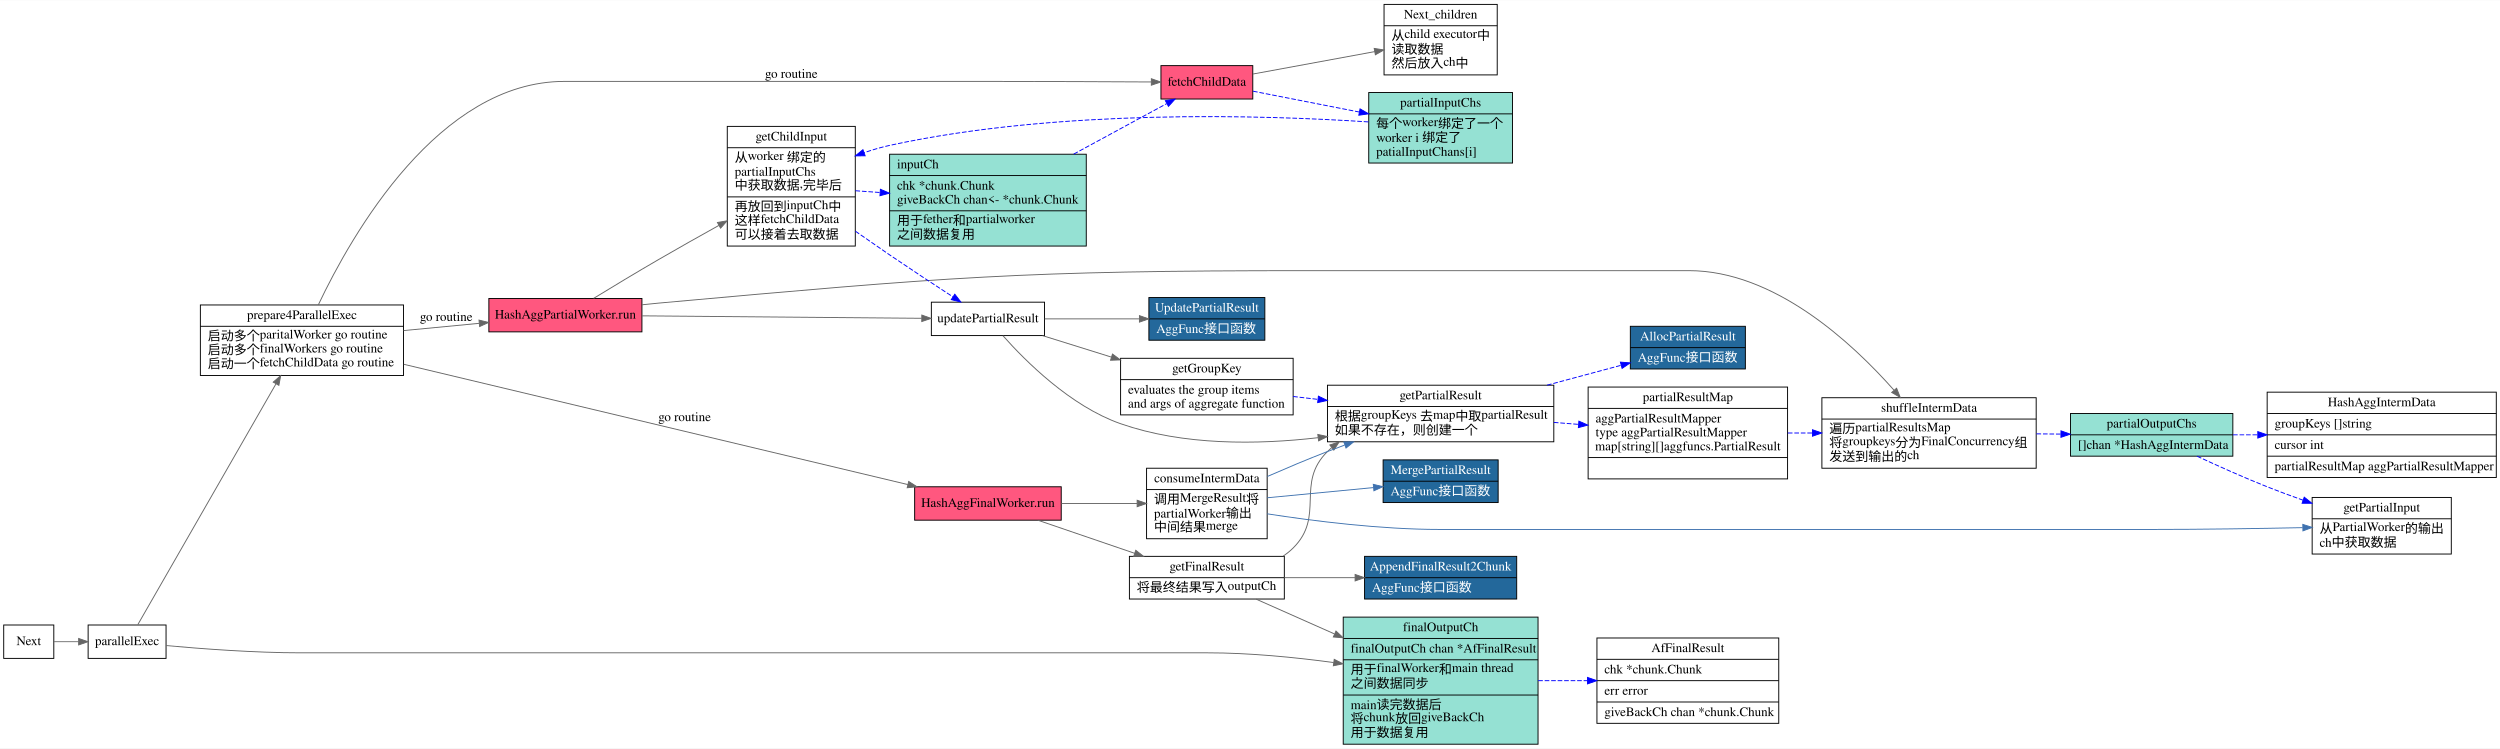
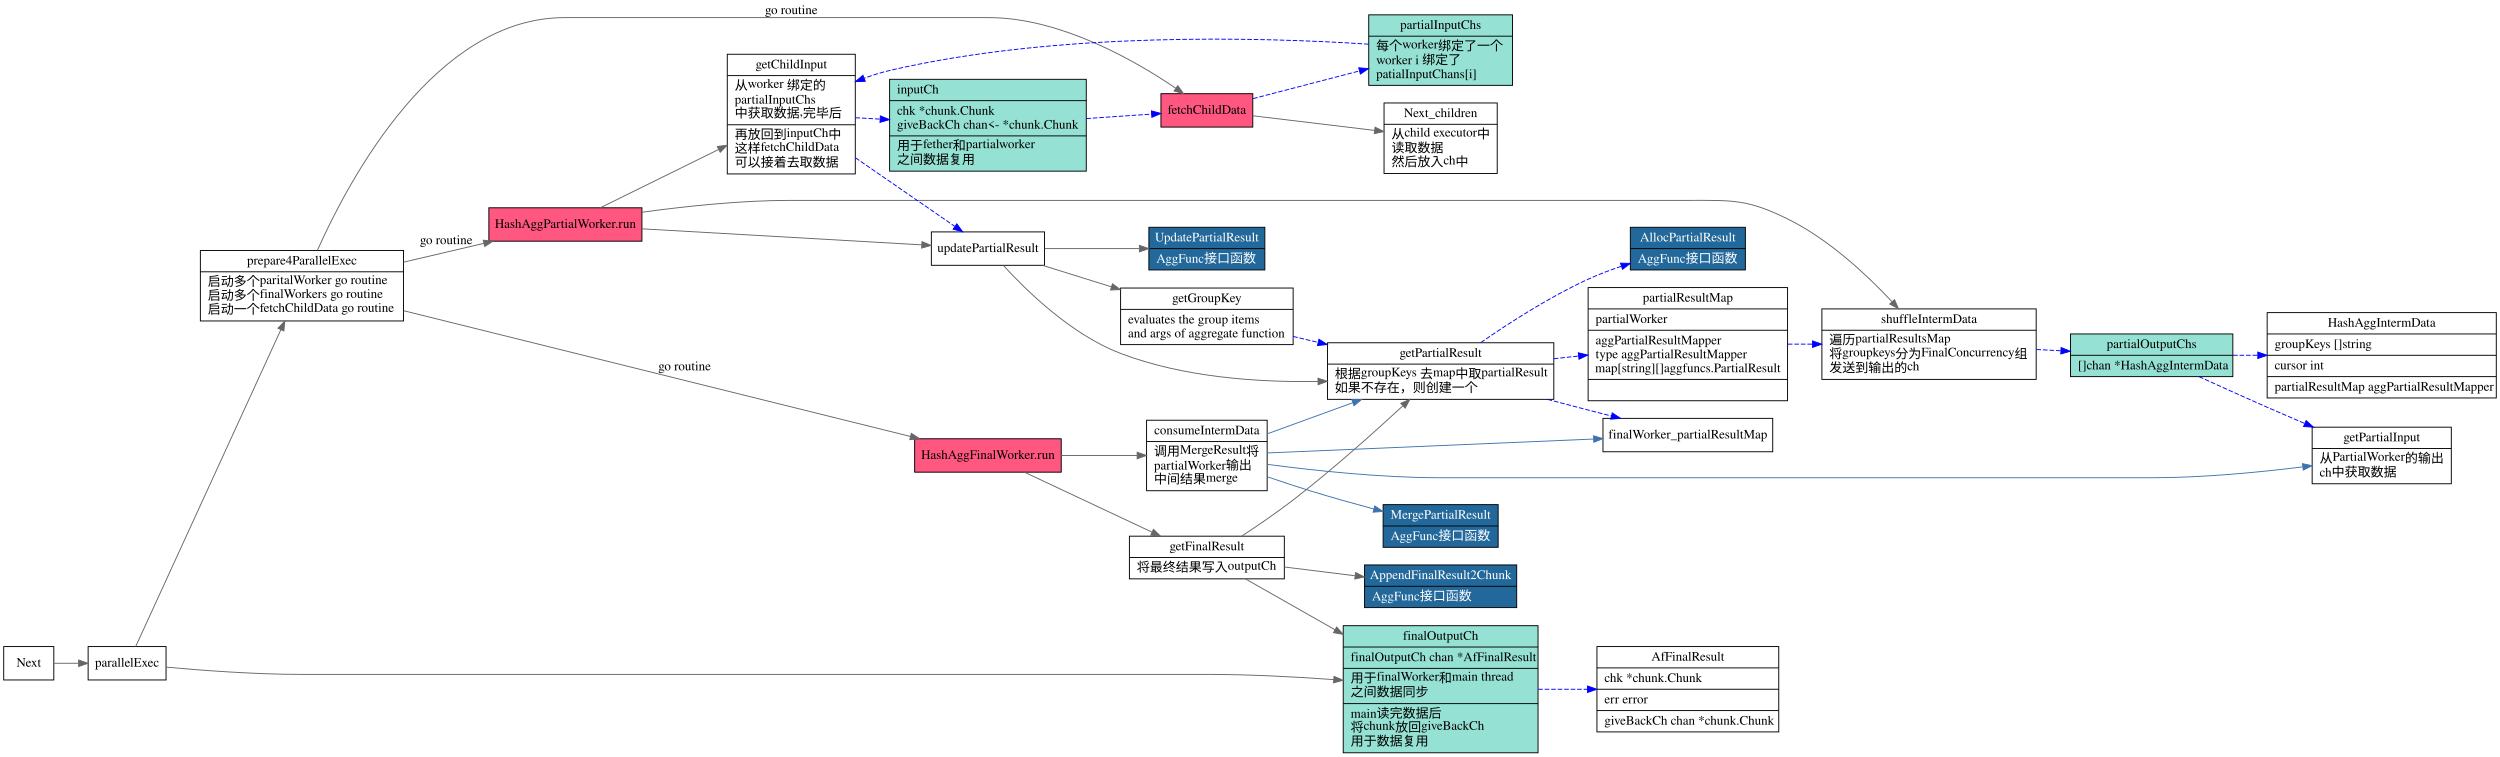
- <svg xmlns="http://www.w3.org/2000/svg" width="2695pt" height="807pt" viewBox="0.00 0.00 2695.00 806.50">
-   <g id="graph0" class="graph" transform="scale(1 1) rotate(0) translate(4 802.5)">
-     <polygon fill="white" stroke="transparent" points="-4,4 -4,-802.5 2691,-802.5 2691,4 -4,4" />
+ <svg xmlns="http://www.w3.org/2000/svg" width="2695pt" height="816pt" viewBox="0.00 0.00 2695.00 816.00">
+   <g id="graph0" class="graph" transform="scale(1 1) rotate(0) translate(4 812)">
+     <polygon fill="white" stroke="transparent" points="-4,4 -4,-812 2691,-812 2691,4 -4,4" />
    <g id="node1" class="node">
-       <polygon fill="#23689b" stroke="black" points="1234.5,-436 1234.5,-482 1359.5,-482 1359.5,-436 1234.5,-436" />
-       <text text-anchor="middle" x="1297" y="-466.8" font-family="Times,serif" font-size="14.00" fill="white">UpdatePartialResult</text>
-       <polyline fill="none" stroke="black" points="1234.5,-459 1359.5,-459 " />
-       <text text-anchor="start" x="1242.5" y="-443.8" font-family="Times,serif" font-size="14.00" fill="white">AggFunc接口函数</text>
+       <polygon fill="#23689b" stroke="black" points="1234.5,-521 1234.5,-567 1359.5,-567 1359.5,-521 1234.5,-521" />
+       <text text-anchor="middle" x="1297" y="-551.8" font-family="Times,serif" font-size="14.00" fill="white">UpdatePartialResult</text>
+       <polyline fill="none" stroke="black" points="1234.5,-544 1359.5,-544 " />
+       <text text-anchor="start" x="1242.5" y="-528.8" font-family="Times,serif" font-size="14.00" fill="white">AggFunc接口函数</text>
    </g>
    <g id="node2" class="node">
-       <polygon fill="#23689b" stroke="black" points="1753.5,-405 1753.5,-451 1877.5,-451 1877.5,-405 1753.5,-405" />
-       <text text-anchor="middle" x="1815.5" y="-435.8" font-family="Times,serif" font-size="14.00" fill="white">AllocPartialResult</text>
-       <polyline fill="none" stroke="black" points="1753.5,-428 1877.5,-428 " />
-       <text text-anchor="start" x="1761.5" y="-412.8" font-family="Times,serif" font-size="14.00" fill="white">AggFunc接口函数</text>
+       <polygon fill="#23689b" stroke="black" points="1753.5,-521 1753.5,-567 1877.5,-567 1877.5,-521 1753.5,-521" />
+       <text text-anchor="middle" x="1815.5" y="-551.8" font-family="Times,serif" font-size="14.00" fill="white">AllocPartialResult</text>
+       <polyline fill="none" stroke="black" points="1753.5,-544 1877.5,-544 " />
+       <text text-anchor="start" x="1761.5" y="-528.8" font-family="Times,serif" font-size="14.00" fill="white">AggFunc接口函数</text>
    </g>
    <g id="node3" class="node">
-       <polygon fill="#23689b" stroke="black" points="1487,-261 1487,-307 1611,-307 1611,-261 1487,-261" />
-       <text text-anchor="middle" x="1549" y="-291.8" font-family="Times,serif" font-size="14.00" fill="white">MergePartialResult</text>
-       <polyline fill="none" stroke="black" points="1487,-284 1611,-284 " />
-       <text text-anchor="start" x="1495" y="-268.8" font-family="Times,serif" font-size="14.00" fill="white">AggFunc接口函数</text>
+       <polygon fill="#23689b" stroke="black" points="1487,-222 1487,-268 1611,-268 1611,-222 1487,-222" />
+       <text text-anchor="middle" x="1549" y="-252.8" font-family="Times,serif" font-size="14.00" fill="white">MergePartialResult</text>
+       <polyline fill="none" stroke="black" points="1487,-245 1611,-245 " />
+       <text text-anchor="start" x="1495" y="-229.8" font-family="Times,serif" font-size="14.00" fill="white">AggFunc接口函数</text>
    </g>
    <g id="node4" class="node">
      <polygon fill="#23689b" stroke="black" points="1467,-157 1467,-203 1631,-203 1631,-157 1467,-157" />
      <text text-anchor="middle" x="1549" y="-187.8" font-family="Times,serif" font-size="14.00" fill="white">AppendFinalResult2Chunk</text>
      <polyline fill="none" stroke="black" points="1467,-180 1631,-180 " />
      <text text-anchor="start" x="1475" y="-164.8" font-family="Times,serif" font-size="14.00" fill="white">AggFunc接口函数</text>
    </g>
    <g id="node5" class="node">
-       <polygon fill="none" stroke="black" points="54,-129 0,-129 0,-93 54,-93 54,-129" />
-       <text text-anchor="middle" x="27" y="-107.3" font-family="Times,serif" font-size="14.00">Next</text>
+       <polygon fill="none" stroke="black" points="54,-115 0,-115 0,-79 54,-79 54,-115" />
+       <text text-anchor="middle" x="27" y="-93.3" font-family="Times,serif" font-size="14.00">Next</text>
    </g>
    <g id="node6" class="node">
-       <polygon fill="none" stroke="black" points="175,-129 91,-129 91,-93 175,-93 175,-129" />
-       <text text-anchor="middle" x="133" y="-107.3" font-family="Times,serif" font-size="14.00">parallelExec</text>
+       <polygon fill="none" stroke="black" points="175,-115 91,-115 91,-79 175,-79 175,-115" />
+       <text text-anchor="middle" x="133" y="-93.3" font-family="Times,serif" font-size="14.00">parallelExec</text>
    </g>
    <g id="edge1" class="edge">
-       <path fill="none" stroke="#666666" d="M54.24,-111C62.29,-111 71.43,-111 80.55,-111" />
-       <polygon fill="#666666" stroke="#666666" points="80.78,-114.5 90.78,-111 80.78,-107.5 80.78,-114.5" />
+       <path fill="none" stroke="#666666" d="M54.24,-97C62.29,-97 71.43,-97 80.55,-97" />
+       <polygon fill="#666666" stroke="#666666" points="80.78,-100.5 90.78,-97 80.78,-93.5 80.78,-100.5" />
    </g>
    <g id="node7" class="node">
-       <polygon fill="none" stroke="black" points="212,-398 212,-474 431,-474 431,-398 212,-398" />
-       <text text-anchor="middle" x="321.5" y="-458.8" font-family="Times,serif" font-size="14.00">prepare4ParallelExec</text>
-       <polyline fill="none" stroke="black" points="212,-451 431,-451 " />
-       <text text-anchor="start" x="220" y="-435.8" font-family="Times,serif" font-size="14.00">启动多个paritalWorker go routine</text>
-       <text text-anchor="start" x="220" y="-420.8" font-family="Times,serif" font-size="14.00"> 启动多个finalWorkers go routine</text>
-       <text text-anchor="start" x="220" y="-405.8" font-family="Times,serif" font-size="14.00"> 启动一个fetchChildData go routine</text>
+       <polygon fill="none" stroke="black" points="212,-466 212,-542 431,-542 431,-466 212,-466" />
+       <text text-anchor="middle" x="321.5" y="-526.8" font-family="Times,serif" font-size="14.00">prepare4ParallelExec</text>
+       <polyline fill="none" stroke="black" points="212,-519 431,-519 " />
+       <text text-anchor="start" x="220" y="-503.8" font-family="Times,serif" font-size="14.00">启动多个paritalWorker go routine</text>
+       <text text-anchor="start" x="220" y="-488.8" font-family="Times,serif" font-size="14.00"> 启动多个finalWorkers go routine</text>
+       <text text-anchor="start" x="220" y="-473.8" font-family="Times,serif" font-size="14.00"> 启动一个fetchChildData go routine</text>
    </g>
    <g id="edge2" class="edge">
-       <path fill="none" stroke="#666666" d="M144.56,-129.4C172.94,-178.85 251.51,-315.77 293.39,-388.76" />
-       <polygon fill="#666666" stroke="#666666" points="290.54,-390.83 298.56,-397.76 296.62,-387.35 290.54,-390.83" />
+       <path fill="none" stroke="#666666" d="M142.25,-115.01C169.56,-174.6 257.54,-366.61 298.79,-456.62" />
+       <polygon fill="#666666" stroke="#666666" points="295.64,-458.14 302.99,-465.78 302,-455.23 295.64,-458.14" />
    </g>
    <g id="node8" class="node">
      <polygon fill="#95e1d3" stroke="black" points="1444,-0.5 1444,-137.5 1654,-137.5 1654,-0.5 1444,-0.5" />
      <text text-anchor="middle" x="1549" y="-122.3" font-family="Times,serif" font-size="14.00">finalOutputCh</text>
      <polyline fill="none" stroke="black" points="1444,-114.5 1654,-114.5 " />
      <text text-anchor="start" x="1452" y="-99.3" font-family="Times,serif" font-size="14.00">finalOutputCh chan *AfFinalResult</text>
      <polyline fill="none" stroke="black" points="1444,-91.5 1654,-91.5 " />
      <text text-anchor="start" x="1452" y="-76.3" font-family="Times,serif" font-size="14.00">用于finalWorker和main thread</text>
      <text text-anchor="start" x="1452" y="-61.3" font-family="Times,serif" font-size="14.00"> 之间数据同步</text>
      <polyline fill="none" stroke="black" points="1444,-53.5 1654,-53.5 " />
      <text text-anchor="start" x="1452" y="-38.3" font-family="Times,serif" font-size="14.00">main读完数据后</text>
      <text text-anchor="start" x="1452" y="-23.3" font-family="Times,serif" font-size="14.00"> 将chunk放回giveBackCh</text>
      <text text-anchor="start" x="1452" y="-8.3" font-family="Times,serif" font-size="14.00"> 用于数据复用</text>
    </g>
    <g id="edge3" class="edge">
-       <path fill="none" stroke="#666666" d="M175.06,-106.84C212.82,-103.37 270.37,-99 320.5,-99 320.5,-99 320.5,-99 1298,-99 1342.52,-99 1391.18,-94.25 1433.64,-88.54" />
-       <polygon fill="#666666" stroke="#666666" points="1434.3,-91.98 1443.73,-87.14 1433.34,-85.04 1434.3,-91.98" />
+       <path fill="none" stroke="#666666" d="M175.06,-92.84C212.82,-89.37 270.37,-85 320.5,-85 320.5,-85 320.5,-85 1298,-85 1342.39,-85 1391.12,-82.46 1433.68,-79.4" />
+       <polygon fill="#666666" stroke="#666666" points="1434.08,-82.88 1443.79,-78.65 1433.56,-75.9 1434.08,-82.88" />
    </g>
    <g id="node9" class="node">
-       <polygon fill="#ff577f" stroke="black" points="523,-445 523,-481 688,-481 688,-445 523,-445" />
-       <text text-anchor="middle" x="605.5" y="-459.3" font-family="Times,serif" font-size="14.00">HashAggPartialWorker.run</text>
+       <polygon fill="#ff577f" stroke="black" points="523,-552 523,-588 688,-588 688,-552 523,-552" />
+       <text text-anchor="middle" x="605.5" y="-566.3" font-family="Times,serif" font-size="14.00">HashAggPartialWorker.run</text>
    </g>
    <g id="edge4" class="edge">
-       <path fill="none" stroke="#666666" d="M431.13,-446.4C457.97,-448.97 486.47,-451.7 512.45,-454.19" />
-       <polygon fill="#666666" stroke="#666666" points="512.36,-457.69 522.65,-455.16 513.03,-450.73 512.36,-457.69" />
-       <text text-anchor="middle" x="477" y="-456.8" font-family="Times,serif" font-size="14.00">go routine</text>
+       <path fill="none" stroke="#666666" d="M431.13,-529.42C459.73,-536.12 490.21,-543.25 517.51,-549.64" />
+       <polygon fill="#666666" stroke="#666666" points="516.89,-553.09 527.42,-551.96 518.48,-546.27 516.89,-553.09" />
+       <text text-anchor="middle" x="477" y="-548.8" font-family="Times,serif" font-size="14.00">go routine</text>
    </g>
    <g id="node10" class="node">
-       <polygon fill="#ff577f" stroke="black" points="982,-242 982,-278 1140,-278 1140,-242 982,-242" />
-       <text text-anchor="middle" x="1061" y="-256.3" font-family="Times,serif" font-size="14.00">HashAggFinalWorker.run</text>
+       <polygon fill="#ff577f" stroke="black" points="982,-303 982,-339 1140,-339 1140,-303 982,-303" />
+       <text text-anchor="middle" x="1061" y="-317.3" font-family="Times,serif" font-size="14.00">HashAggFinalWorker.run</text>
    </g>
    <g id="edge5" class="edge">
-       <path fill="none" stroke="#666666" d="M431.32,-410.03C579.08,-374.77 840.13,-312.47 974.62,-280.38" />
-       <polygon fill="#666666" stroke="#666666" points="975.56,-283.75 984.48,-278.02 973.94,-276.94 975.56,-283.75" />
-       <text text-anchor="middle" x="734" y="-348.8" font-family="Times,serif" font-size="14.00">go routine</text>
+       <path fill="none" stroke="#666666" d="M431.32,-477C580.15,-440.07 843.93,-374.61 977.54,-341.46" />
+       <polygon fill="#666666" stroke="#666666" points="978.45,-344.84 987.32,-339.04 976.77,-338.05 978.45,-344.84" />
+       <text text-anchor="middle" x="734" y="-412.8" font-family="Times,serif" font-size="14.00">go routine</text>
    </g>
    <g id="node11" class="node">
-       <polygon fill="#ff577f" stroke="black" points="1247.5,-696 1247.5,-732 1346.5,-732 1346.5,-696 1247.5,-696" />
-       <text text-anchor="middle" x="1297" y="-710.3" font-family="Times,serif" font-size="14.00">fetchChildData</text>
+       <polygon fill="#ff577f" stroke="black" points="1247.5,-675 1247.5,-711 1346.5,-711 1346.5,-675 1247.5,-675" />
+       <text text-anchor="middle" x="1297" y="-689.3" font-family="Times,serif" font-size="14.00">fetchChildData</text>
    </g>
    <g id="edge6" class="edge">
-       <path fill="none" stroke="#666666" d="M339.19,-474.21C375.45,-550.62 469.17,-715 604.5,-715 604.5,-715 604.5,-715 1062,-715 1121.61,-715 1189.76,-714.67 1237.08,-714.39" />
-       <polygon fill="#666666" stroke="#666666" points="1237.17,-717.89 1247.15,-714.33 1237.13,-710.89 1237.17,-717.89" />
-       <text text-anchor="middle" x="849" y="-718.8" font-family="Times,serif" font-size="14.00">go routine</text>
-     </g>
-     <g id="node24" class="node">
+       <path fill="none" stroke="#666666" d="M338.12,-542.08C373.15,-620.55 465.87,-793 604.5,-793 604.5,-793 604.5,-793 1062,-793 1139.08,-793 1219.79,-746.55 1263.38,-716.96" />
+       <polygon fill="#666666" stroke="#666666" points="1265.61,-719.68 1271.84,-711.11 1261.63,-713.92 1265.61,-719.68" />
+       <text text-anchor="middle" x="849" y="-796.8" font-family="Times,serif" font-size="14.00">go routine</text>
+     </g>
+     <g id="node25" class="node">
      <polygon fill="none" stroke="black" points="1717.5,-23 1717.5,-115 1913.5,-115 1913.5,-23 1717.5,-23" />
      <text text-anchor="middle" x="1815.5" y="-99.8" font-family="Times,serif" font-size="14.00">AfFinalResult</text>
      <polyline fill="none" stroke="black" points="1717.5,-92 1913.5,-92 " />
      <text text-anchor="start" x="1725.5" y="-76.8" font-family="Times,serif" font-size="14.00">chk *chunk.Chunk</text>
      <polyline fill="none" stroke="black" points="1717.5,-69 1913.5,-69 " />
      <text text-anchor="start" x="1725.5" y="-53.8" font-family="Times,serif" font-size="14.00">err error</text>
      <polyline fill="none" stroke="black" points="1717.5,-46 1913.5,-46 " />
      <text text-anchor="start" x="1725.5" y="-30.8" font-family="Times,serif" font-size="14.00">giveBackCh chan *chunk.Chunk</text>
    </g>
-     <g id="edge25" class="edge">
+     <g id="edge27" class="edge">
      <path fill="none" stroke="blue" stroke-dasharray="5,2" d="M1654.16,-69C1671.56,-69 1689.64,-69 1707.12,-69" />
      <polygon fill="blue" stroke="blue" points="1707.34,-72.5 1717.34,-69 1707.34,-65.5 1707.34,-72.5" />
    </g>
+     <g id="node17" class="node">
+       <polygon fill="none" stroke="black" points="1960,-403 1960,-479 2191,-479 2191,-403 1960,-403" />
+       <text text-anchor="middle" x="2075.5" y="-463.8" font-family="Times,serif" font-size="14.00">shuffleIntermData</text>
+       <polyline fill="none" stroke="black" points="1960,-456 2191,-456 " />
+       <text text-anchor="start" x="1968" y="-440.8" font-family="Times,serif" font-size="14.00">遍历partialResultsMap</text>
+       <text text-anchor="start" x="1968" y="-425.8" font-family="Times,serif" font-size="14.00"> 将groupkeys分为FinalConcurrency组</text>
+       <text text-anchor="start" x="1968" y="-410.8" font-family="Times,serif" font-size="14.00"> 发送到输出的ch</text>
+     </g>
+     <g id="edge17" class="edge">
+       <path fill="none" stroke="#666666" d="M688.14,-583.19C734.83,-589.63 794.55,-596 848,-596 848,-596 848,-596 1816.5,-596 1864.66,-596 1879.78,-597.24 1923,-576 1966.72,-554.51 2007.41,-516.85 2035.59,-486.76" />
+       <polygon fill="#666666" stroke="#666666" points="2038.28,-489.01 2042.48,-479.28 2033.13,-484.26 2038.28,-489.01" />
+     </g>
+     <g id="node19" class="node">
+       <polygon fill="none" stroke="black" points="780,-624.5 780,-753.5 918,-753.5 918,-624.5 780,-624.5" />
+       <text text-anchor="middle" x="849" y="-738.3" font-family="Times,serif" font-size="14.00">getChildInput</text>
+       <polyline fill="none" stroke="black" points="780,-730.5 918,-730.5 " />
+       <text text-anchor="start" x="788" y="-715.3" font-family="Times,serif" font-size="14.00">从worker 绑定的</text>
+       <text text-anchor="start" x="788" y="-700.3" font-family="Times,serif" font-size="14.00"> partialInputChs</text>
+       <text text-anchor="start" x="788" y="-685.3" font-family="Times,serif" font-size="14.00"> 中获取数据,完毕后</text>
+       <polyline fill="none" stroke="black" points="780,-677.5 918,-677.5 " />
+       <text text-anchor="start" x="788" y="-662.3" font-family="Times,serif" font-size="14.00">再放回到inputCh中</text>
+       <text text-anchor="start" x="788" y="-647.3" font-family="Times,serif" font-size="14.00"> 这样fetchChildData</text>
+       <text text-anchor="start" x="788" y="-632.3" font-family="Times,serif" font-size="14.00"> 可以接着去取数据</text>
+     </g>
+     <g id="edge18" class="edge">
+       <path fill="none" stroke="#666666" d="M643.18,-588.07C676.93,-604.71 728.09,-629.91 770.83,-650.97" />
+       <polygon fill="#666666" stroke="#666666" points="769.29,-654.12 779.81,-655.4 772.39,-647.84 769.29,-654.12" />
+     </g>
+     <g id="node20" class="node">
+       <polygon fill="none" stroke="black" points="1122,-562 1000,-562 1000,-526 1122,-526 1122,-562" />
+       <text text-anchor="middle" x="1061" y="-540.3" font-family="Times,serif" font-size="14.00">updatePartialResult</text>
+     </g>
+     <g id="edge19" class="edge">
+       <path fill="none" stroke="#666666" d="M688.1,-565.32C774.06,-560.39 908.03,-552.71 989.54,-548.04" />
+       <polygon fill="#666666" stroke="#666666" points="989.92,-551.52 999.7,-547.46 989.52,-544.54 989.92,-551.52" />
+     </g>
+     <g id="node14" class="node">
+       <polygon fill="none" stroke="black" points="1213.5,-188 1213.5,-234 1380.5,-234 1380.5,-188 1213.5,-188" />
+       <text text-anchor="middle" x="1297" y="-218.8" font-family="Times,serif" font-size="14.00">getFinalResult</text>
+       <polyline fill="none" stroke="black" points="1213.5,-211 1380.5,-211 " />
+       <text text-anchor="start" x="1221.5" y="-195.8" font-family="Times,serif" font-size="14.00">将最终结果写入outputCh</text>
+     </g>
+     <g id="edge7" class="edge">
+       <path fill="none" stroke="#666666" d="M1100.38,-302.96C1137.7,-285.41 1194.9,-258.53 1237.82,-238.35" />
+       <polygon fill="#666666" stroke="#666666" points="1239.46,-241.44 1247.02,-234.02 1236.49,-235.11 1239.46,-241.44" />
+     </g>
+     <g id="node15" class="node">
+       <polygon fill="none" stroke="black" points="1232,-283 1232,-359 1362,-359 1362,-283 1232,-283" />
+       <text text-anchor="middle" x="1297" y="-343.8" font-family="Times,serif" font-size="14.00">consumeIntermData</text>
+       <polyline fill="none" stroke="black" points="1232,-336 1362,-336 " />
+       <text text-anchor="start" x="1240" y="-320.8" font-family="Times,serif" font-size="14.00">调用MergeResult将</text>
+       <text text-anchor="start" x="1240" y="-305.8" font-family="Times,serif" font-size="14.00"> partialWorker输出</text>
+       <text text-anchor="start" x="1240" y="-290.8" font-family="Times,serif" font-size="14.00"> 中间结果merge</text>
+     </g>
+     <g id="edge8" class="edge">
+       <path fill="none" stroke="#666666" d="M1140.24,-321C1166.52,-321 1195.73,-321 1221.69,-321" />
+       <polygon fill="#666666" stroke="#666666" points="1221.85,-324.5 1231.85,-321 1221.85,-317.5 1221.85,-324.5" />
+     </g>
+     <g id="node18" class="node">
+       <polygon fill="none" stroke="black" points="1488,-625 1488,-701 1610,-701 1610,-625 1488,-625" />
+       <text text-anchor="middle" x="1549" y="-685.8" font-family="Times,serif" font-size="14.00">Next_children</text>
+       <polyline fill="none" stroke="black" points="1488,-678 1610,-678 " />
+       <text text-anchor="start" x="1496" y="-662.8" font-family="Times,serif" font-size="14.00">从child executor中</text>
+       <text text-anchor="start" x="1496" y="-647.8" font-family="Times,serif" font-size="14.00"> 读取数据</text>
+       <text text-anchor="start" x="1496" y="-632.8" font-family="Times,serif" font-size="14.00"> 然后放入ch中</text>
+     </g>
+     <g id="edge16" class="edge">
+       <path fill="none" stroke="#666666" d="M1346.8,-687.14C1384.08,-682.67 1435.99,-676.44 1477.74,-671.43" />
+       <polygon fill="#666666" stroke="#666666" points="1478.33,-674.89 1487.85,-670.22 1477.5,-667.94 1478.33,-674.89" />
+     </g>
+     <g id="node24" class="node">
+       <polygon fill="#95e1d3" stroke="black" points="1471.5,-720 1471.5,-796 1626.5,-796 1626.5,-720 1471.5,-720" />
+       <text text-anchor="middle" x="1549" y="-780.8" font-family="Times,serif" font-size="14.00">partialInputChs</text>
+       <polyline fill="none" stroke="black" points="1471.5,-773 1626.5,-773 " />
+       <text text-anchor="start" x="1479.5" y="-757.8" font-family="Times,serif" font-size="14.00">每个worker绑定了一个</text>
+       <text text-anchor="start" x="1479.5" y="-742.8" font-family="Times,serif" font-size="14.00"> worker i 绑定了</text>
+       <text text-anchor="start" x="1479.5" y="-727.8" font-family="Times,serif" font-size="14.00"> patialInputChans[i]</text>
+     </g>
+     <g id="edge29" class="edge">
+       <path fill="none" stroke="blue" stroke-dasharray="5,2" d="M1346.8,-705.69C1379.28,-714.13 1422.86,-725.46 1461.15,-735.42" />
+       <polygon fill="blue" stroke="blue" points="1460.72,-738.92 1471.28,-738.05 1462.48,-732.15 1460.72,-738.92" />
+     </g>
+     <g id="node12" class="node">
+       <polygon fill="none" stroke="black" points="2488.5,-290.5 2488.5,-351.5 2638.5,-351.5 2638.5,-290.5 2488.5,-290.5" />
+       <text text-anchor="middle" x="2563.5" y="-336.3" font-family="Times,serif" font-size="14.00">getPartialInput</text>
+       <polyline fill="none" stroke="black" points="2488.5,-328.5 2638.5,-328.5 " />
+       <text text-anchor="start" x="2496.5" y="-313.3" font-family="Times,serif" font-size="14.00">从PartialWorker的输出</text>
+       <text text-anchor="start" x="2496.5" y="-298.3" font-family="Times,serif" font-size="14.00"> ch中获取数据</text>
+     </g>
+     <g id="node13" class="node">
+       <polygon fill="none" stroke="black" points="1427,-381.5 1427,-442.5 1671,-442.5 1671,-381.5 1427,-381.5" />
+       <text text-anchor="middle" x="1549" y="-427.3" font-family="Times,serif" font-size="14.00">getPartialResult</text>
+       <polyline fill="none" stroke="black" points="1427,-419.5 1671,-419.5 " />
+       <text text-anchor="start" x="1435" y="-404.3" font-family="Times,serif" font-size="14.00">根据groupKeys 去map中取partialResult</text>
+       <text text-anchor="start" x="1435" y="-389.3" font-family="Times,serif" font-size="14.00"> 如果不存在，则创建一个</text>
+     </g>
+     <g id="edge24" class="edge">
+       <path fill="none" stroke="blue" stroke-dasharray="5,2" d="M1592.22,-442.69C1623.11,-464.07 1666.66,-492.04 1708,-511 1719.31,-516.19 1731.66,-520.86 1743.82,-524.93" />
+       <polygon fill="blue" stroke="blue" points="1742.9,-528.32 1753.5,-528.07 1745.07,-521.66 1742.9,-528.32" />
+     </g>
    <g id="node16" class="node">
-       <polygon fill="none" stroke="black" points="1960,-298 1960,-374 2191,-374 2191,-298 1960,-298" />
-       <text text-anchor="middle" x="2075.5" y="-358.8" font-family="Times,serif" font-size="14.00">shuffleIntermData</text>
-       <polyline fill="none" stroke="black" points="1960,-351 2191,-351 " />
-       <text text-anchor="start" x="1968" y="-335.8" font-family="Times,serif" font-size="14.00">遍历partialResultsMap</text>
-       <text text-anchor="start" x="1968" y="-320.8" font-family="Times,serif" font-size="14.00"> 将groupkeys分为FinalConcurrency组</text>
-       <text text-anchor="start" x="1968" y="-305.8" font-family="Times,serif" font-size="14.00"> 发送到输出的ch</text>
-     </g>
-     <g id="edge16" class="edge">
-       <path fill="none" stroke="#666666" d="M688.16,-474.2C694.19,-474.87 700.19,-475.48 706,-476 1017.13,-504.04 1095.61,-511 1408,-511 1408,-511 1408,-511 1816.5,-511 1908.39,-511 1991.88,-434.02 2037.69,-382.18" />
-       <polygon fill="#666666" stroke="#666666" points="2040.53,-384.25 2044.44,-374.4 2035.24,-379.66 2040.53,-384.25" />
-     </g>
-     <g id="node18" class="node">
-       <polygon fill="none" stroke="black" points="780,-537.5 780,-666.5 918,-666.5 918,-537.5 780,-537.5" />
-       <text text-anchor="middle" x="849" y="-651.3" font-family="Times,serif" font-size="14.00">getChildInput</text>
-       <polyline fill="none" stroke="black" points="780,-643.5 918,-643.5 " />
-       <text text-anchor="start" x="788" y="-628.3" font-family="Times,serif" font-size="14.00">从worker 绑定的</text>
-       <text text-anchor="start" x="788" y="-613.3" font-family="Times,serif" font-size="14.00"> partialInputChs</text>
-       <text text-anchor="start" x="788" y="-598.3" font-family="Times,serif" font-size="14.00"> 中获取数据,完毕后</text>
-       <polyline fill="none" stroke="black" points="780,-590.5 918,-590.5 " />
-       <text text-anchor="start" x="788" y="-575.3" font-family="Times,serif" font-size="14.00">再放回到inputCh中</text>
-       <text text-anchor="start" x="788" y="-560.3" font-family="Times,serif" font-size="14.00"> 这样fetchChildData</text>
-       <text text-anchor="start" x="788" y="-545.3" font-family="Times,serif" font-size="14.00"> 可以接着去取数据</text>
-     </g>
-     <g id="edge17" class="edge">
-       <path fill="none" stroke="#666666" d="M635.95,-481.12C655.67,-493.17 682.26,-509.25 706,-523 726.93,-535.13 749.77,-548 770.9,-559.75" />
-       <polygon fill="#666666" stroke="#666666" points="769.39,-562.91 779.83,-564.71 772.79,-556.79 769.39,-562.91" />
-     </g>
-     <g id="node19" class="node">
-       <polygon fill="none" stroke="black" points="1122,-477 1000,-477 1000,-441 1122,-441 1122,-477" />
-       <text text-anchor="middle" x="1061" y="-455.3" font-family="Times,serif" font-size="14.00">updatePartialResult</text>
-     </g>
-     <g id="edge18" class="edge">
-       <path fill="none" stroke="#666666" d="M688.1,-462.28C774.06,-461.52 908.03,-460.34 989.54,-459.62" />
-       <polygon fill="#666666" stroke="#666666" points="989.73,-463.12 999.7,-459.53 989.67,-456.12 989.73,-463.12" />
-     </g>
-     <g id="node14" class="node">
-       <polygon fill="none" stroke="black" points="1213.5,-157 1213.5,-203 1380.5,-203 1380.5,-157 1213.5,-157" />
-       <text text-anchor="middle" x="1297" y="-187.8" font-family="Times,serif" font-size="14.00">getFinalResult</text>
-       <polyline fill="none" stroke="black" points="1213.5,-180 1380.5,-180 " />
-       <text text-anchor="start" x="1221.5" y="-164.8" font-family="Times,serif" font-size="14.00">将最终结果写入outputCh</text>
-     </g>
-     <g id="edge7" class="edge">
-       <path fill="none" stroke="#666666" d="M1114.81,-241.95C1145.61,-231.42 1185.01,-217.95 1219.2,-206.26" />
-       <polygon fill="#666666" stroke="#666666" points="1220.36,-209.56 1228.69,-203.01 1218.1,-202.93 1220.36,-209.56" />
-     </g>
-     <g id="node15" class="node">
-       <polygon fill="none" stroke="black" points="1232,-222 1232,-298 1362,-298 1362,-222 1232,-222" />
-       <text text-anchor="middle" x="1297" y="-282.8" font-family="Times,serif" font-size="14.00">consumeIntermData</text>
-       <polyline fill="none" stroke="black" points="1232,-275 1362,-275 " />
-       <text text-anchor="start" x="1240" y="-259.8" font-family="Times,serif" font-size="14.00">调用MergeResult将</text>
-       <text text-anchor="start" x="1240" y="-244.8" font-family="Times,serif" font-size="14.00"> partialWorker输出</text>
-       <text text-anchor="start" x="1240" y="-229.8" font-family="Times,serif" font-size="14.00"> 中间结果merge</text>
-     </g>
-     <g id="edge8" class="edge">
-       <path fill="none" stroke="#666666" d="M1140.24,-260C1166.52,-260 1195.73,-260 1221.69,-260" />
-       <polygon fill="#666666" stroke="#666666" points="1221.85,-263.5 1231.85,-260 1221.85,-256.5 1221.85,-263.5" />
-     </g>
-     <g id="node17" class="node">
-       <polygon fill="none" stroke="black" points="1488,-722 1488,-798 1610,-798 1610,-722 1488,-722" />
-       <text text-anchor="middle" x="1549" y="-782.8" font-family="Times,serif" font-size="14.00">Next_children</text>
-       <polyline fill="none" stroke="black" points="1488,-775 1610,-775 " />
-       <text text-anchor="start" x="1496" y="-759.8" font-family="Times,serif" font-size="14.00">从child executor中</text>
-       <text text-anchor="start" x="1496" y="-744.8" font-family="Times,serif" font-size="14.00"> 读取数据</text>
-       <text text-anchor="start" x="1496" y="-729.8" font-family="Times,serif" font-size="14.00"> 然后放入ch中</text>
+       <polygon fill="none" stroke="black" points="1907,-361 1724,-361 1724,-325 1907,-325 1907,-361" />
+       <text text-anchor="middle" x="1815.5" y="-339.3" font-family="Times,serif" font-size="14.00">finalWorker_partialResultMap</text>
+     </g>
+     <g id="edge25" class="edge">
+       <path fill="none" stroke="blue" stroke-dasharray="5,2" d="M1664.3,-381.45C1679,-377.57 1693.85,-373.67 1708,-370 1716.09,-367.9 1724.54,-365.72 1732.98,-363.56" />
+       <polygon fill="blue" stroke="blue" points="1734.04,-366.91 1742.86,-361.04 1732.31,-360.12 1734.04,-366.91" />
+     </g>
+     <g id="node22" class="node">
+       <polygon fill="none" stroke="black" points="1708,-380 1708,-502 1923,-502 1923,-380 1708,-380" />
+       <text text-anchor="middle" x="1815.5" y="-486.8" font-family="Times,serif" font-size="14.00">partialResultMap</text>
+       <polyline fill="none" stroke="black" points="1708,-479 1923,-479 " />
+       <text text-anchor="start" x="1716" y="-463.8" font-family="Times,serif" font-size="14.00">partialWorker</text>
+       <polyline fill="none" stroke="black" points="1708,-456 1923,-456 " />
+       <text text-anchor="start" x="1716" y="-440.8" font-family="Times,serif" font-size="14.00">aggPartialResultMapper</text>
+       <text text-anchor="start" x="1716" y="-425.8" font-family="Times,serif" font-size="14.00"> type aggPartialResultMapper</text>
+       <text text-anchor="middle" x="1815.5" y="-410.8" font-family="Times,serif" font-size="14.00"> map[string][]aggfuncs.PartialResult</text>
+       <polyline fill="none" stroke="black" points="1708,-403 1923,-403 " />
+       <text text-anchor="middle" x="1815.5" y="-387.8" font-family="Times,serif" font-size="14.00"> </text>
+     </g>
+     <g id="edge26" class="edge">
+       <path fill="none" stroke="blue" stroke-dasharray="5,2" d="M1671.03,-425.27C1679.92,-426.24 1688.88,-427.23 1697.75,-428.2" />
+       <polygon fill="blue" stroke="blue" points="1697.4,-431.68 1707.72,-429.29 1698.16,-424.72 1697.4,-431.68" />
+     </g>
+     <g id="edge13" class="edge">
+       <path fill="none" stroke="#666666" d="M1380.55,-200.76C1404.93,-197.74 1431.75,-194.42 1456.64,-191.33" />
+       <polygon fill="#666666" stroke="#666666" points="1457.32,-194.77 1466.81,-190.07 1456.46,-187.82 1457.32,-194.77" />
+     </g>
+     <g id="edge14" class="edge">
+       <path fill="none" stroke="#666666" d="M1338.72,-187.87C1365.06,-172.91 1400.75,-152.64 1435.18,-133.08" />
+       <polygon fill="#666666" stroke="#666666" points="1436.94,-136.11 1443.91,-128.12 1433.48,-130.02 1436.94,-136.11" />
    </g>
    <g id="edge15" class="edge">
-       <path fill="none" stroke="#666666" d="M1346.8,-722.98C1384.16,-729.85 1436.2,-739.43 1478,-747.12" />
-       <polygon fill="#666666" stroke="#666666" points="1477.38,-750.56 1487.85,-748.93 1478.64,-743.68 1477.38,-750.56" />
+       <path fill="none" stroke="#666666" d="M1334.58,-234.1C1351.76,-245.34 1372.31,-259.35 1390,-273 1431.86,-305.31 1476.89,-345.51 1508.13,-374.36" />
+       <polygon fill="#666666" stroke="#666666" points="1506.05,-377.21 1515.76,-381.44 1510.81,-372.07 1506.05,-377.21" />
+     </g>
+     <g id="edge9" class="edge">
+       <path fill="none" stroke="#3f72af" d="M1362.03,-298.06C1377.05,-292.91 1393.04,-287.61 1408,-283 1430.33,-276.12 1454.86,-269.24 1477.06,-263.26" />
+       <polygon fill="#3f72af" stroke="#3f72af" points="1478,-266.63 1486.75,-260.66 1476.19,-259.87 1478,-266.63" />
+     </g>
+     <g id="edge10" class="edge">
+       <path fill="none" stroke="#3f72af" d="M1362.06,-311.45C1412.47,-304.75 1484.56,-297 1548,-297 1548,-297 1548,-297 2316.5,-297 2370.47,-297 2430.79,-302.79 2478.19,-308.69" />
+       <polygon fill="#3f72af" stroke="#3f72af" points="2478.04,-312.2 2488.41,-309.98 2478.93,-305.25 2478.04,-312.2" />
+     </g>
+     <g id="edge11" class="edge">
+       <path fill="none" stroke="#3f72af" d="M1362.06,-344.32C1390.11,-354.53 1423.59,-366.72 1454.36,-377.92" />
+       <polygon fill="#3f72af" stroke="#3f72af" points="1453.22,-381.23 1463.82,-381.36 1455.62,-374.65 1453.22,-381.23" />
+     </g>
+     <g id="edge12" class="edge">
+       <path fill="none" stroke="#3f72af" d="M1362.11,-323.73C1450.22,-327.48 1609.64,-334.27 1713.77,-338.71" />
+       <polygon fill="#3f72af" stroke="#3f72af" points="1713.85,-342.22 1723.99,-339.14 1714.14,-335.22 1713.85,-342.22" />
+     </g>
+     <g id="node26" class="node">
+       <polygon fill="#95e1d3" stroke="black" points="2228,-406 2228,-452 2403,-452 2403,-406 2228,-406" />
+       <text text-anchor="middle" x="2315.5" y="-436.8" font-family="Times,serif" font-size="14.00">partialOutputChs</text>
+       <polyline fill="none" stroke="black" points="2228,-429 2403,-429 " />
+       <text text-anchor="start" x="2236" y="-413.8" font-family="Times,serif" font-size="14.00">[]chan *HashAggIntermData</text>
+     </g>
+     <g id="edge32" class="edge">
+       <path fill="none" stroke="blue" stroke-dasharray="5,2" d="M2191.32,-435.21C2200.12,-434.77 2208.95,-434.32 2217.62,-433.88" />
+       <polygon fill="blue" stroke="blue" points="2217.89,-437.38 2227.71,-433.38 2217.54,-430.38 2217.89,-437.38" />
+     </g>
+     <g id="edge31" class="edge">
+       <path fill="none" stroke="blue" stroke-dasharray="5,2" d="M918.18,-641.92C953.89,-617.27 996.1,-588.12 1025.13,-568.07" />
+       <polygon fill="blue" stroke="blue" points="1027.46,-570.72 1033.7,-562.16 1023.48,-564.96 1027.46,-570.72" />
    </g>
    <g id="node23" class="node">
-       <polygon fill="#95e1d3" stroke="black" points="1471.5,-627 1471.5,-703 1626.5,-703 1626.5,-627 1471.5,-627" />
-       <text text-anchor="middle" x="1549" y="-687.8" font-family="Times,serif" font-size="14.00">partialInputChs</text>
-       <polyline fill="none" stroke="black" points="1471.5,-680 1626.5,-680 " />
-       <text text-anchor="start" x="1479.5" y="-664.8" font-family="Times,serif" font-size="14.00">每个worker绑定了一个</text>
-       <text text-anchor="start" x="1479.5" y="-649.8" font-family="Times,serif" font-size="14.00"> worker i 绑定了</text>
-       <text text-anchor="start" x="1479.5" y="-634.8" font-family="Times,serif" font-size="14.00"> patialInputChans[i]</text>
-     </g>
-     <g id="edge27" class="edge">
-       <path fill="none" stroke="blue" stroke-dasharray="5,2" d="M1346.8,-704.44C1379.28,-698.07 1422.86,-689.53 1461.15,-682.02" />
-       <polygon fill="blue" stroke="blue" points="1462.14,-685.4 1471.28,-680.04 1460.79,-678.53 1462.14,-685.4" />
-     </g>
-     <g id="node12" class="node">
-       <polygon fill="none" stroke="black" points="2488.5,-205.5 2488.5,-266.5 2638.5,-266.5 2638.5,-205.5 2488.5,-205.5" />
-       <text text-anchor="middle" x="2563.5" y="-251.3" font-family="Times,serif" font-size="14.00">getPartialInput</text>
-       <polyline fill="none" stroke="black" points="2488.5,-243.5 2638.5,-243.5 " />
-       <text text-anchor="start" x="2496.5" y="-228.3" font-family="Times,serif" font-size="14.00">从PartialWorker的输出</text>
-       <text text-anchor="start" x="2496.5" y="-213.3" font-family="Times,serif" font-size="14.00"> ch中获取数据</text>
-     </g>
-     <g id="node13" class="node">
-       <polygon fill="none" stroke="black" points="1427,-326.5 1427,-387.5 1671,-387.5 1671,-326.5 1427,-326.5" />
-       <text text-anchor="middle" x="1549" y="-372.3" font-family="Times,serif" font-size="14.00">getPartialResult</text>
-       <polyline fill="none" stroke="black" points="1427,-364.5 1671,-364.5 " />
-       <text text-anchor="start" x="1435" y="-349.3" font-family="Times,serif" font-size="14.00">根据groupKeys 去map中取partialResult</text>
-       <text text-anchor="start" x="1435" y="-334.3" font-family="Times,serif" font-size="14.00"> 如果不存在，则创建一个</text>
+       <polygon fill="#95e1d3" stroke="black" points="955,-627.5 955,-726.5 1167,-726.5 1167,-627.5 955,-627.5" />
+       <text text-anchor="start" x="963" y="-711.3" font-family="Times,serif" font-size="14.00">inputCh</text>
+       <polyline fill="none" stroke="black" points="955,-703.5 1167,-703.5 " />
+       <text text-anchor="start" x="963" y="-688.3" font-family="Times,serif" font-size="14.00">chk *chunk.Chunk</text>
+       <text text-anchor="start" x="963" y="-673.3" font-family="Times,serif" font-size="14.00"> giveBackCh chan&lt;- *chunk.Chunk</text>
+       <polyline fill="none" stroke="black" points="955,-665.5 1167,-665.5 " />
+       <text text-anchor="start" x="963" y="-650.3" font-family="Times,serif" font-size="14.00">用于fether和partialworker</text>
+       <text text-anchor="start" x="963" y="-635.3" font-family="Times,serif" font-size="14.00"> 之间数据复用</text>
+     </g>
+     <g id="edge35" class="edge">
+       <path fill="none" stroke="blue" stroke-dasharray="5,2" d="M918.18,-685.1C926.71,-684.62 935.61,-684.11 944.61,-683.59" />
+       <polygon fill="blue" stroke="blue" points="945.02,-687.08 954.8,-683.01 944.62,-680.09 945.02,-687.08" />
+     </g>
+     <g id="edge20" class="edge">
+       <path fill="none" stroke="#666666" d="M1122.26,-544C1153.3,-544 1191.36,-544 1223.94,-544" />
+       <polygon fill="#666666" stroke="#666666" points="1224.31,-547.5 1234.31,-544 1224.31,-540.5 1224.31,-547.5" />
+     </g>
+     <g id="edge21" class="edge">
+       <path fill="none" stroke="#666666" d="M1077.7,-525.81C1101.79,-499.37 1150.7,-451.28 1204,-431 1271.13,-405.45 1350.97,-399.69 1416.83,-400.78" />
+       <polygon fill="#666666" stroke="#666666" points="1416.79,-404.27 1426.86,-400.99 1416.94,-397.28 1416.79,-404.27" />
+     </g>
+     <g id="node21" class="node">
+       <polygon fill="none" stroke="black" points="1204,-440.5 1204,-501.5 1390,-501.5 1390,-440.5 1204,-440.5" />
+       <text text-anchor="middle" x="1297" y="-486.3" font-family="Times,serif" font-size="14.00">getGroupKey</text>
+       <polyline fill="none" stroke="black" points="1204,-478.5 1390,-478.5 " />
+       <text text-anchor="start" x="1212" y="-463.3" font-family="Times,serif" font-size="14.00">evaluates the group items </text>
+       <text text-anchor="start" x="1212" y="-448.3" font-family="Times,serif" font-size="14.00"> and args of aggregate function</text>
+     </g>
+     <g id="edge22" class="edge">
+       <path fill="none" stroke="#666666" d="M1119.84,-525.96C1142.28,-518.95 1168.67,-510.72 1194.08,-502.79" />
+       <polygon fill="#666666" stroke="#666666" points="1195.26,-506.09 1203.77,-499.77 1193.18,-499.41 1195.26,-506.09" />
    </g>
    <g id="edge23" class="edge">
-       <path fill="none" stroke="blue" stroke-dasharray="5,2" d="M1663.71,-387.52C1690.78,-394.79 1718.91,-402.34 1743.44,-408.93" />
-       <polygon fill="blue" stroke="blue" points="1742.8,-412.38 1753.36,-411.59 1744.61,-405.62 1742.8,-412.38" />
-     </g>
-     <g id="node21" class="node">
-       <polygon fill="none" stroke="black" points="1708,-286.5 1708,-385.5 1923,-385.5 1923,-286.5 1708,-286.5" />
-       <text text-anchor="middle" x="1815.5" y="-370.3" font-family="Times,serif" font-size="14.00">partialResultMap</text>
-       <polyline fill="none" stroke="black" points="1708,-362.5 1923,-362.5 " />
-       <text text-anchor="start" x="1716" y="-347.3" font-family="Times,serif" font-size="14.00">aggPartialResultMapper</text>
-       <text text-anchor="start" x="1716" y="-332.3" font-family="Times,serif" font-size="14.00"> type aggPartialResultMapper</text>
-       <text text-anchor="middle" x="1815.5" y="-317.3" font-family="Times,serif" font-size="14.00"> map[string][]aggfuncs.PartialResult</text>
-       <polyline fill="none" stroke="black" points="1708,-309.5 1923,-309.5 " />
-       <text text-anchor="middle" x="1815.5" y="-294.3" font-family="Times,serif" font-size="14.00"> </text>
-     </g>
-     <g id="edge24" class="edge">
-       <path fill="none" stroke="blue" stroke-dasharray="5,2" d="M1671.03,-347.39C1679.83,-346.69 1688.69,-345.99 1697.47,-345.29" />
-       <polygon fill="blue" stroke="blue" points="1698.03,-348.76 1707.72,-344.48 1697.47,-341.78 1698.03,-348.76" />
-     </g>
-     <g id="edge12" class="edge">
-       <path fill="none" stroke="#666666" d="M1380.55,-180C1404.93,-180 1431.75,-180 1456.64,-180" />
-       <polygon fill="#666666" stroke="#666666" points="1456.81,-183.5 1466.81,-180 1456.81,-176.5 1456.81,-183.5" />
-     </g>
-     <g id="edge13" class="edge">
-       <path fill="none" stroke="#666666" d="M1350.1,-156.87C1374.64,-145.97 1404.93,-132.52 1434.37,-119.45" />
-       <polygon fill="#666666" stroke="#666666" points="1436.18,-122.48 1443.9,-115.22 1433.34,-116.08 1436.18,-122.48" />
-     </g>
-     <g id="edge14" class="edge">
-       <path fill="none" stroke="#666666" d="M1379.37,-203.28C1383.18,-205.89 1386.76,-208.78 1390,-212 1424.81,-246.57 1392.05,-281.57 1427,-316 1428.45,-317.43 1429.96,-318.81 1431.5,-320.14" />
-       <polygon fill="#666666" stroke="#666666" points="1429.56,-323.06 1439.61,-326.41 1433.84,-317.52 1429.56,-323.06" />
-     </g>
-     <g id="edge9" class="edge">
-       <path fill="none" stroke="#3f72af" d="M1362.06,-266.15C1397.1,-269.51 1440.6,-273.69 1476.72,-277.16" />
-       <polygon fill="#3f72af" stroke="#3f72af" points="1476.41,-280.64 1486.7,-278.11 1477.08,-273.68 1476.41,-280.64" />
-     </g>
-     <g id="edge10" class="edge">
-       <path fill="none" stroke="#3f72af" d="M1362.01,-248.85C1412.38,-241.04 1484.45,-232 1548,-232 1548,-232 1548,-232 2316.5,-232 2370.32,-232 2430.76,-232.97 2478.26,-233.95" />
-       <polygon fill="#3f72af" stroke="#3f72af" points="2478.43,-237.46 2488.5,-234.17 2478.57,-230.46 2478.43,-237.46" />
-     </g>
-     <g id="edge11" class="edge">
-       <path fill="none" stroke="#3f72af" d="M1362.2,-289.12C1382.75,-298.1 1405.7,-307.78 1427,-316 1432.98,-318.3 1439.14,-320.61 1445.38,-322.89" />
-       <polygon fill="#3f72af" stroke="#3f72af" points="1444.63,-326.34 1455.23,-326.44 1447.01,-319.76 1444.63,-326.34" />
-     </g>
-     <g id="node25" class="node">
-       <polygon fill="#95e1d3" stroke="black" points="2228,-311 2228,-357 2403,-357 2403,-311 2228,-311" />
-       <text text-anchor="middle" x="2315.5" y="-341.8" font-family="Times,serif" font-size="14.00">partialOutputChs</text>
-       <polyline fill="none" stroke="black" points="2228,-334 2403,-334 " />
-       <text text-anchor="start" x="2236" y="-318.8" font-family="Times,serif" font-size="14.00">[]chan *HashAggIntermData</text>
+       <path fill="none" stroke="blue" stroke-dasharray="5,2" d="M1390.03,-449.28C1398.82,-447.21 1407.85,-445.08 1416.92,-442.94" />
+       <polygon fill="blue" stroke="blue" points="1417.84,-446.31 1426.77,-440.61 1416.23,-439.5 1417.84,-446.31" />
+     </g>
+     <g id="edge34" class="edge">
+       <path fill="none" stroke="blue" stroke-dasharray="5,2" d="M1923.3,-441C1932.06,-441 1940.97,-441 1949.84,-441" />
+       <polygon fill="blue" stroke="blue" points="1949.84,-444.5 1959.84,-441 1949.84,-437.5 1949.84,-444.5" />
+     </g>
+     <g id="edge36" class="edge">
+       <path fill="none" stroke="blue" stroke-dasharray="5,2" d="M1167.02,-684.18C1191.14,-685.83 1215.95,-687.53 1237.28,-688.98" />
+       <polygon fill="blue" stroke="blue" points="1237.24,-692.49 1247.46,-689.68 1237.72,-685.51 1237.24,-692.49" />
    </g>
    <g id="edge30" class="edge">
-       <path fill="none" stroke="blue" stroke-dasharray="5,2" d="M2191.32,-335.04C2200.12,-334.96 2208.95,-334.89 2217.62,-334.81" />
-       <polygon fill="blue" stroke="blue" points="2217.74,-338.31 2227.71,-334.73 2217.68,-331.31 2217.74,-338.31" />
-     </g>
-     <g id="edge29" class="edge">
-       <path fill="none" stroke="blue" stroke-dasharray="5,2" d="M918.12,-553.51C930.35,-544.94 943.02,-536.16 955,-528 977.46,-512.71 1002.92,-495.96 1023.15,-482.8" />
-       <polygon fill="blue" stroke="blue" points="1025.28,-485.59 1031.76,-477.2 1021.47,-479.72 1025.28,-485.59" />
-     </g>
-     <g id="node22" class="node">
-       <polygon fill="#95e1d3" stroke="black" points="955,-537.5 955,-636.5 1167,-636.5 1167,-537.5 955,-537.5" />
-       <text text-anchor="start" x="963" y="-621.3" font-family="Times,serif" font-size="14.00">inputCh</text>
-       <polyline fill="none" stroke="black" points="955,-613.5 1167,-613.5 " />
-       <text text-anchor="start" x="963" y="-598.3" font-family="Times,serif" font-size="14.00">chk *chunk.Chunk</text>
-       <text text-anchor="start" x="963" y="-583.3" font-family="Times,serif" font-size="14.00"> giveBackCh chan&lt;- *chunk.Chunk</text>
-       <polyline fill="none" stroke="black" points="955,-575.5 1167,-575.5 " />
-       <text text-anchor="start" x="963" y="-560.3" font-family="Times,serif" font-size="14.00">用于fether和partialworker</text>
-       <text text-anchor="start" x="963" y="-545.3" font-family="Times,serif" font-size="14.00"> 之间数据复用</text>
+       <path fill="none" stroke="blue" stroke-dasharray="5,2" d="M1471.42,-764.37C1357.23,-771.82 1136.35,-778.27 955,-736 945.91,-733.88 936.63,-730.97 927.54,-727.62" />
+       <polygon fill="blue" stroke="blue" points="928.75,-724.33 918.16,-723.99 926.22,-730.86 928.75,-724.33" />
    </g>
    <g id="edge33" class="edge">
-       <path fill="none" stroke="blue" stroke-dasharray="5,2" d="M918.18,-597.13C926.71,-596.52 935.61,-595.89 944.61,-595.24" />
-       <polygon fill="blue" stroke="blue" points="945.08,-598.72 954.8,-594.51 944.58,-591.74 945.08,-598.72" />
-     </g>
-     <g id="edge19" class="edge">
-       <path fill="none" stroke="#666666" d="M1122.26,-459C1153.3,-459 1191.36,-459 1223.94,-459" />
-       <polygon fill="#666666" stroke="#666666" points="1224.31,-462.5 1234.31,-459 1224.31,-455.5 1224.31,-462.5" />
-     </g>
-     <g id="edge20" class="edge">
-       <path fill="none" stroke="#666666" d="M1077.17,-440.87C1100.93,-414.05 1149.87,-364.91 1204,-346 1271.61,-322.38 1351.31,-323.29 1416.96,-330.93" />
-       <polygon fill="#666666" stroke="#666666" points="1416.6,-334.42 1426.96,-332.16 1417.46,-327.47 1416.6,-334.42" />
-     </g>
-     <g id="node20" class="node">
-       <polygon fill="none" stroke="black" points="1204,-355.5 1204,-416.5 1390,-416.5 1390,-355.5 1204,-355.5" />
-       <text text-anchor="middle" x="1297" y="-401.3" font-family="Times,serif" font-size="14.00">getGroupKey</text>
-       <polyline fill="none" stroke="black" points="1204,-393.5 1390,-393.5 " />
-       <text text-anchor="start" x="1212" y="-378.3" font-family="Times,serif" font-size="14.00">evaluates the group items </text>
-       <text text-anchor="start" x="1212" y="-363.3" font-family="Times,serif" font-size="14.00"> and args of aggregate function</text>
-     </g>
-     <g id="edge21" class="edge">
-       <path fill="none" stroke="#666666" d="M1119.84,-440.96C1142.28,-433.95 1168.67,-425.72 1194.08,-417.79" />
-       <polygon fill="#666666" stroke="#666666" points="1195.26,-421.09 1203.77,-414.77 1193.18,-414.41 1195.26,-421.09" />
-     </g>
-     <g id="edge22" class="edge">
-       <path fill="none" stroke="blue" stroke-dasharray="5,2" d="M1390.03,-375.33C1398.73,-374.32 1407.65,-373.28 1416.63,-372.24" />
-       <polygon fill="blue" stroke="blue" points="1417.24,-375.69 1426.77,-371.06 1416.43,-368.74 1417.24,-375.69" />
-     </g>
-     <g id="edge32" class="edge">
-       <path fill="none" stroke="blue" stroke-dasharray="5,2" d="M1923.3,-336C1932.06,-336 1940.97,-336 1949.84,-336" />
-       <polygon fill="blue" stroke="blue" points="1949.84,-339.5 1959.84,-336 1949.84,-332.5 1949.84,-339.5" />
-     </g>
-     <g id="edge34" class="edge">
-       <path fill="none" stroke="blue" stroke-dasharray="5,2" d="M1153.48,-636.65C1188.03,-655.4 1225.7,-675.84 1253.63,-691" />
-       <polygon fill="blue" stroke="blue" points="1252.25,-694.24 1262.71,-695.93 1255.59,-688.09 1252.25,-694.24" />
+       <path fill="none" stroke="blue" stroke-dasharray="5,2" d="M2366.55,-405.97C2388.96,-395.75 2415.75,-383.64 2440,-373 2453.06,-367.27 2466.95,-361.27 2480.51,-355.48" />
+       <polygon fill="blue" stroke="blue" points="2482,-358.65 2489.83,-351.51 2479.25,-352.21 2482,-358.65" />
+     </g>
+     <g id="node27" class="node">
+       <polygon fill="none" stroke="black" points="2440,-383 2440,-475 2687,-475 2687,-383 2440,-383" />
+       <text text-anchor="middle" x="2563.5" y="-459.8" font-family="Times,serif" font-size="14.00">HashAggIntermData</text>
+       <polyline fill="none" stroke="black" points="2440,-452 2687,-452 " />
+       <text text-anchor="start" x="2448" y="-436.8" font-family="Times,serif" font-size="14.00">groupKeys []string</text>
+       <polyline fill="none" stroke="black" points="2440,-429 2687,-429 " />
+       <text text-anchor="start" x="2448" y="-413.8" font-family="Times,serif" font-size="14.00">cursor int</text>
+       <polyline fill="none" stroke="black" points="2440,-406 2687,-406 " />
+       <text text-anchor="start" x="2448" y="-390.8" font-family="Times,serif" font-size="14.00">partialResultMap aggPartialResultMapper</text>
    </g>
    <g id="edge28" class="edge">
-       <path fill="none" stroke="blue" stroke-dasharray="5,2" d="M1471.09,-671.34C1356.96,-678.78 1136.66,-685.56 955,-646 945.9,-644.02 936.59,-641.27 927.46,-638.12" />
-       <polygon fill="blue" stroke="blue" points="928.62,-634.81 918.02,-634.69 926.23,-641.39 928.62,-634.81" />
-     </g>
-     <g id="edge31" class="edge">
-       <path fill="none" stroke="blue" stroke-dasharray="5,2" d="M2364.43,-310.98C2387.12,-300.41 2414.73,-288.04 2440,-278 2452.44,-273.06 2465.72,-268.14 2478.78,-263.51" />
-       <polygon fill="blue" stroke="blue" points="2479.96,-266.81 2488.24,-260.19 2477.64,-260.2 2479.96,-266.81" />
-     </g>
-     <g id="node26" class="node">
-       <polygon fill="none" stroke="black" points="2440,-288 2440,-380 2687,-380 2687,-288 2440,-288" />
-       <text text-anchor="middle" x="2563.5" y="-364.8" font-family="Times,serif" font-size="14.00">HashAggIntermData</text>
-       <polyline fill="none" stroke="black" points="2440,-357 2687,-357 " />
-       <text text-anchor="start" x="2448" y="-341.8" font-family="Times,serif" font-size="14.00">groupKeys []string</text>
-       <polyline fill="none" stroke="black" points="2440,-334 2687,-334 " />
-       <text text-anchor="start" x="2448" y="-318.8" font-family="Times,serif" font-size="14.00">cursor int</text>
-       <polyline fill="none" stroke="black" points="2440,-311 2687,-311 " />
-       <text text-anchor="start" x="2448" y="-295.8" font-family="Times,serif" font-size="14.00">partialResultMap aggPartialResultMapper</text>
-     </g>
-     <g id="edge26" class="edge">
-       <path fill="none" stroke="blue" stroke-dasharray="5,2" d="M2403.23,-334C2411.87,-334 2420.78,-334 2429.76,-334" />
-       <polygon fill="blue" stroke="blue" points="2429.91,-337.5 2439.91,-334 2429.91,-330.5 2429.91,-337.5" />
+       <path fill="none" stroke="blue" stroke-dasharray="5,2" d="M2403.23,-429C2411.87,-429 2420.78,-429 2429.76,-429" />
+       <polygon fill="blue" stroke="blue" points="2429.91,-432.5 2439.91,-429 2429.91,-425.5 2429.91,-432.5" />
    </g>
  </g>
</svg>
